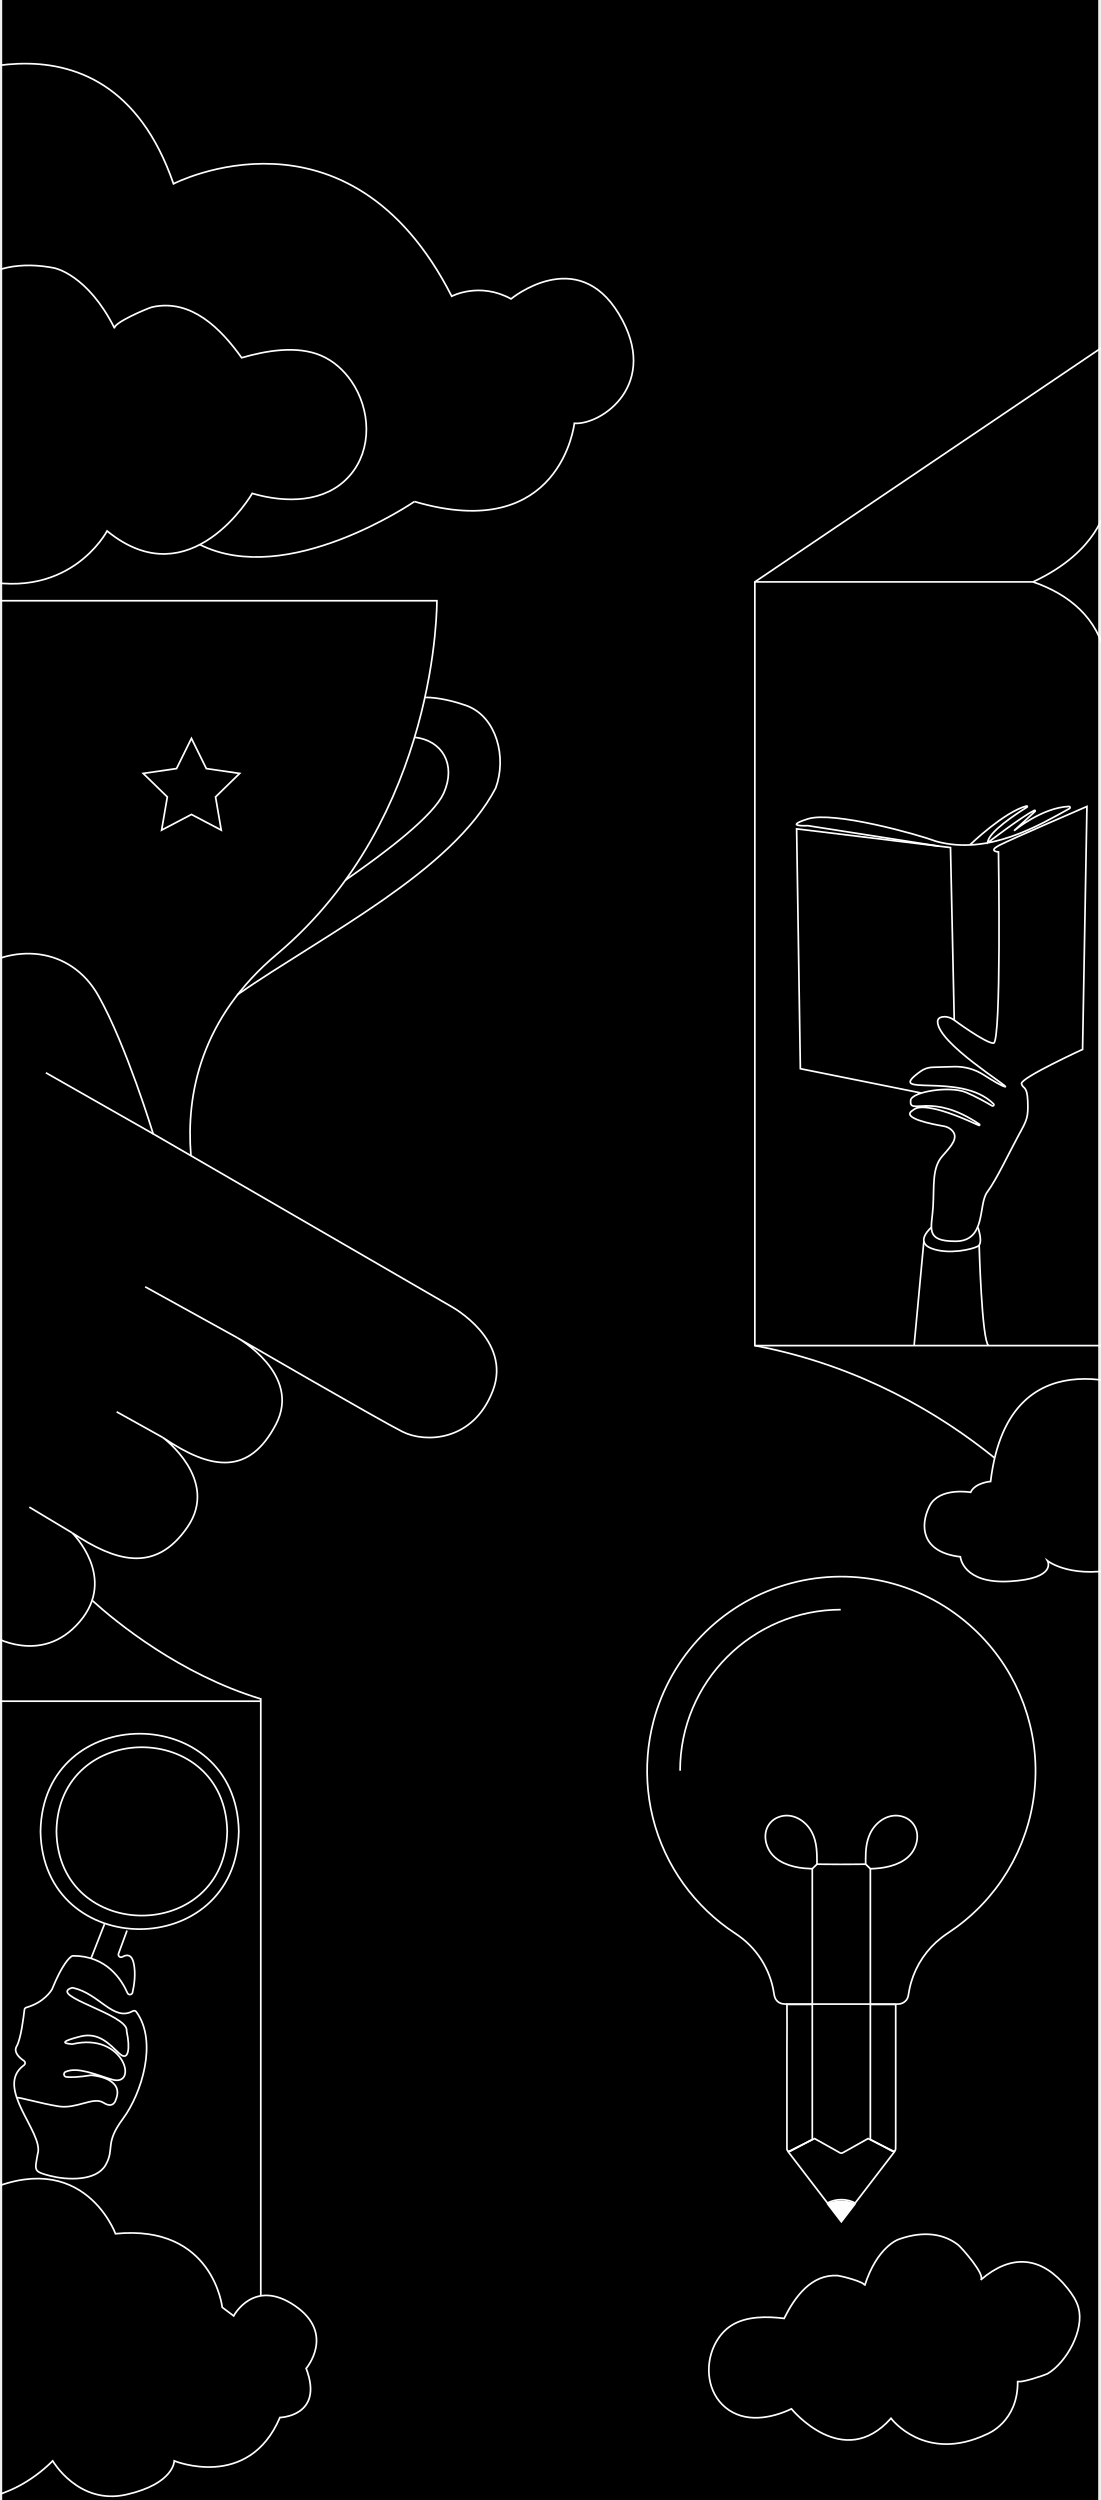
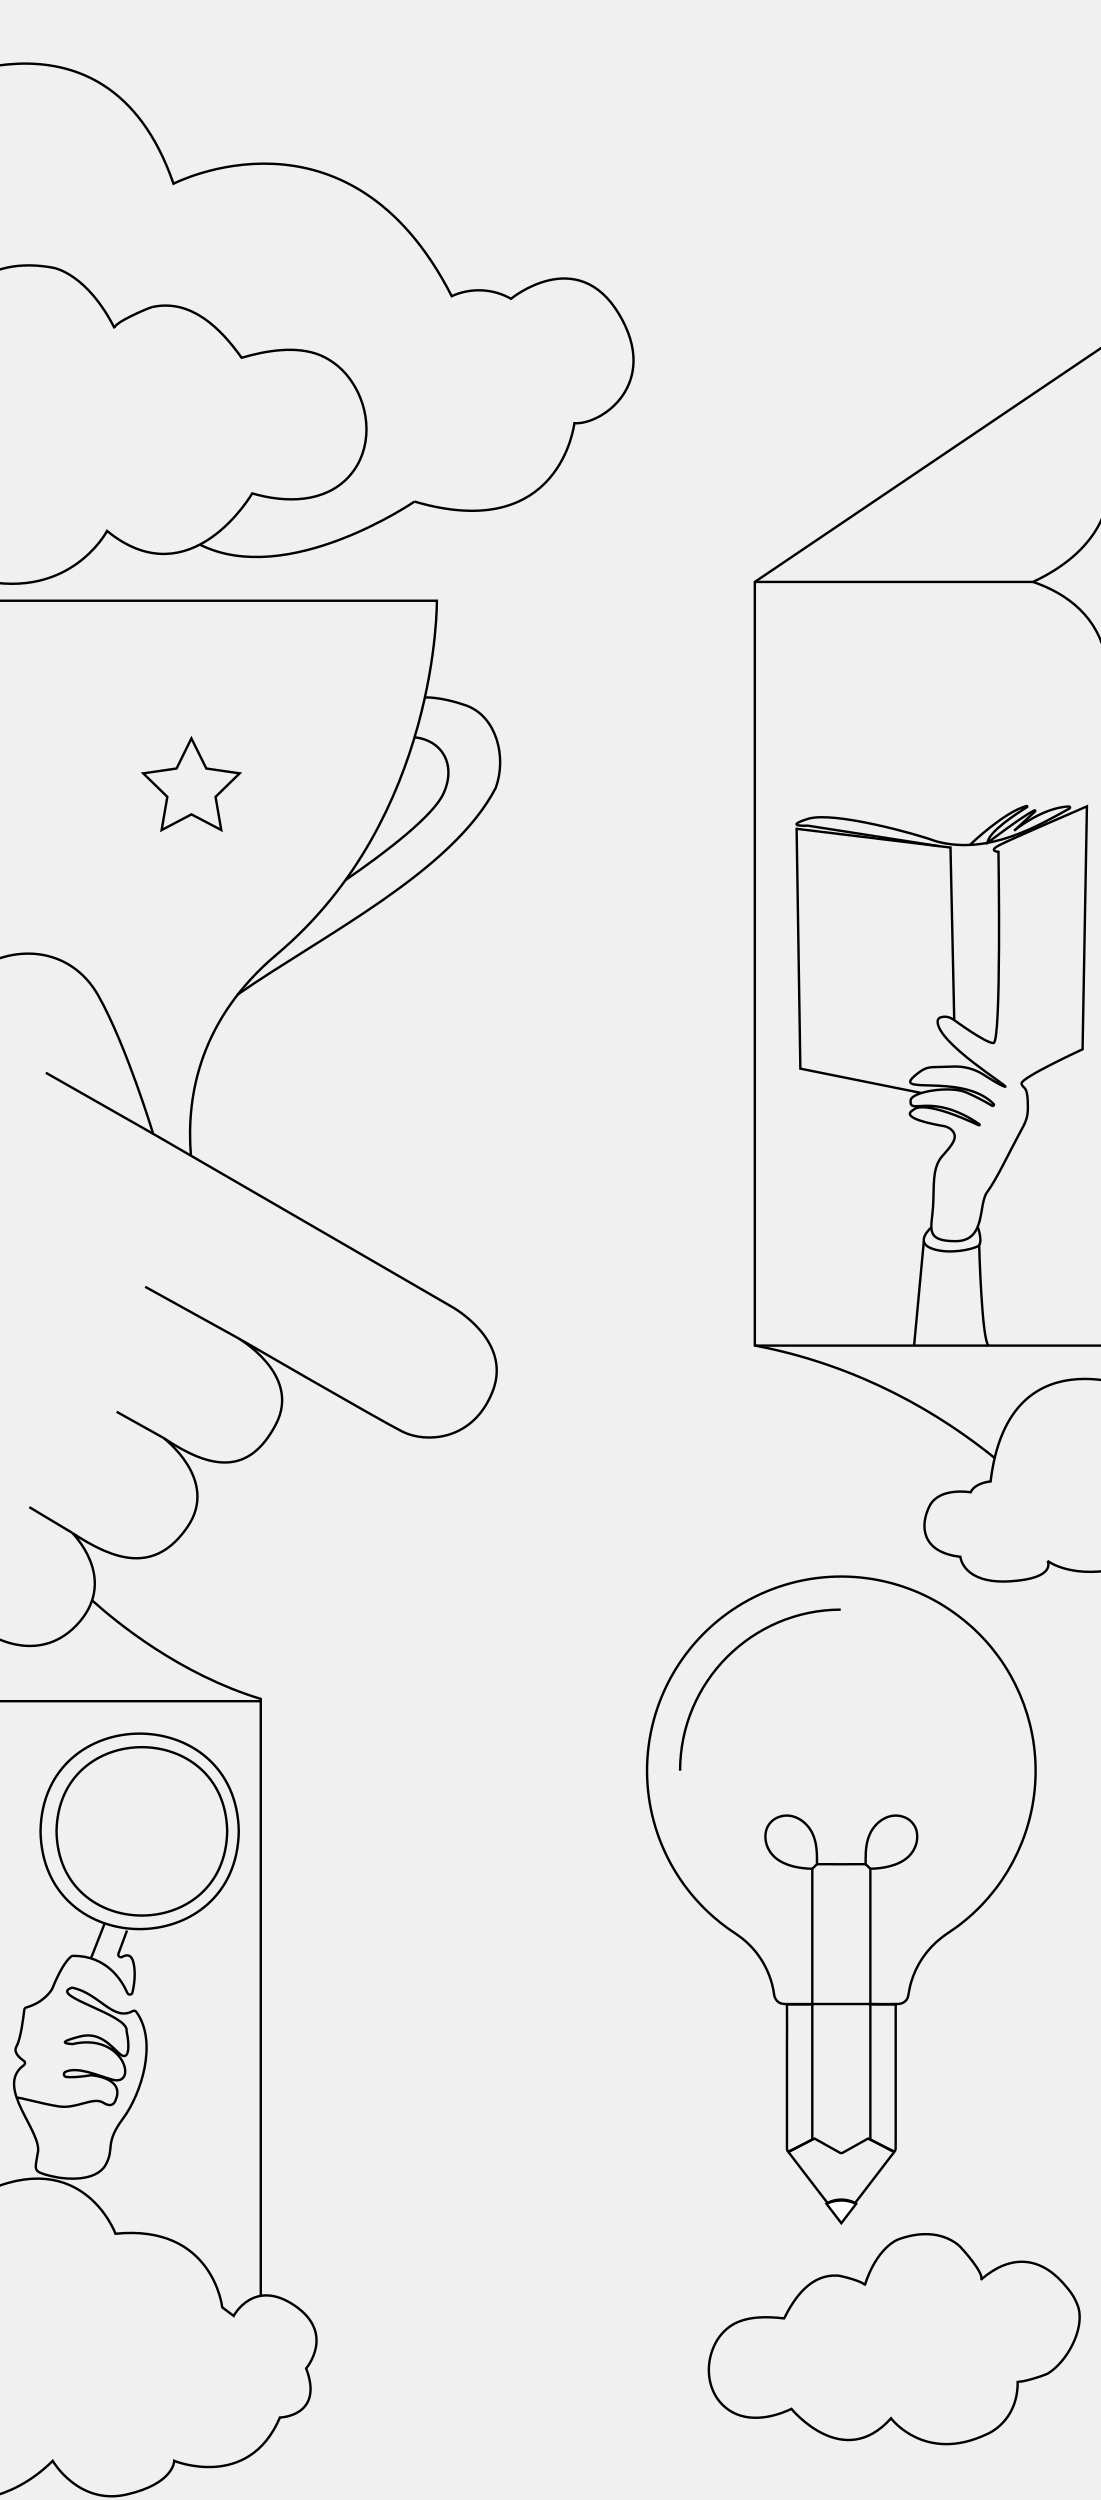
- <svg xmlns="http://www.w3.org/2000/svg" width="548px" height="1245px" viewBox="0 0 548 1250" version="1.1">
-   <g id="surface1">
-     <rect x="0" y="0" width="548" height="1250" style="fill:rgb(0%,0%,0%);fill-opacity:1;stroke:none;" />
-     <path style="fill:none;stroke-width:3;stroke-linecap:butt;stroke-linejoin:miter;stroke:rgb(100%,100%,100%);stroke-opacity:1;stroke-miterlimit:10;" d="M 1738.672 2554.43 C 1645.401 2478.97 1504.174 2392.575 1318.495 2357.494 L 1318.495 1019.5 L 2030.502 538.494 L 2113.495 2634.502 L 2020.306 2654.526 " transform="matrix(0.285417,0,0,0.285388,0,0)" />
-     <path style="fill:none;stroke-width:3;stroke-linecap:butt;stroke-linejoin:miter;stroke:rgb(100%,100%,100%);stroke-opacity:1;stroke-miterlimit:10;" d="M 158.253 2804.528 C 199.995 2842.264 311.236 2933.491 452.997 2976.497 L 452.997 4022.359 " transform="matrix(0.285417,0,0,0.285388,0,0)" />
-     <path style="fill:none;stroke-width:3;stroke-linecap:butt;stroke-linejoin:miter;stroke:rgb(100%,100%,100%);stroke-opacity:1;stroke-miterlimit:10;" d="M 345.944 954.005 C 499.694 1031.435 722.203 878.696 722.203 878.696 " transform="matrix(0.285417,0,0,0.285388,0,0)" />
-     <path style="fill:none;stroke-width:3;stroke-linecap:butt;stroke-linejoin:miter;stroke:rgb(100%,100%,100%);stroke-opacity:1;stroke-miterlimit:10;" d="M 722.203 878.696 C 978.654 954.279 1002.345 741.671 1002.345 741.671 C 1050.547 744.86 1153.85 672.494 1080.465 550.32 C 1007.067 428.159 891.419 523.629 891.419 523.629 C 835.894 493.202 787.486 519.057 787.486 519.057 C 606.446 163.661 300.109 322.026 300.109 322.026 C 179.603 -27.088 -155.324 163.278 -155.324 163.278 C -155.324 163.278 -429.745 97.989 -285.63 609.833 " transform="matrix(0.285417,0,0,0.285388,0,0)" />
-     <path style="fill:none;stroke-width:3;stroke-linecap:butt;stroke-linejoin:miter;stroke:rgb(100%,100%,100%);stroke-opacity:1;stroke-miterlimit:10;" d="M -229.995 2170.399 L -323.499 2159.504 L -24.498 1052.5 L 761.51 1052.5 C 761.51 1052.5 765.506 1432.506 481.505 1671.504 C 348.682 1783.276 321.72 1915.607 330.657 2024.833 " transform="matrix(0.285417,0,0,0.285388,0,0)" />
-     <path style="fill:none;stroke-width:3;stroke-linecap:butt;stroke-linejoin:miter;stroke:rgb(100%,100%,100%);stroke-opacity:1;stroke-miterlimit:10;" d="M -133.495 2010.502 C -133.495 2010.502 -133.495 1764.497 -58.495 1707.502 C 16.505 1650.494 119.494 1657.502 168.504 1744.499 C 217.5 1831.497 264.498 1986.494 264.498 1986.494 L 787.5 2289.494 C 787.5 2289.494 893.499 2347.502 859.503 2436.498 C 825.506 2525.494 741.501 2528.506 701.496 2508.494 C 661.505 2488.497 411.501 2343.505 411.501 2343.505 C 411.501 2343.505 525.506 2407.494 479.494 2495.505 C 433.495 2583.502 368.526 2577.685 281.51 2518.596 C 281.51 2518.596 381.501 2592.495 324.498 2675.496 C 267.495 2758.497 196.505 2734.502 122.505 2685.501 C 122.505 2685.501 202.5 2763.506 135.506 2841.498 C 68.499 2919.503 -18.504 2865.506 -18.504 2865.506 L -305.502 2295.503 Z M -133.495 2010.502 " transform="matrix(0.285417,0,0,0.285388,0,0)" />
-     <path style="fill:none;stroke-width:3;stroke-linecap:butt;stroke-linejoin:miter;stroke:rgb(100%,100%,100%);stroke-opacity:1;stroke-miterlimit:10;" d="M 76.505 1879.499 L 264.498 1986.494 " transform="matrix(0.285417,0,0,0.285388,0,0)" />
-     <path style="fill:none;stroke-width:3;stroke-linecap:butt;stroke-linejoin:miter;stroke:rgb(100%,100%,100%);stroke-opacity:1;stroke-miterlimit:10;" d="M 250.497 2254.495 L 411.501 2343.505 " transform="matrix(0.285417,0,0,0.285388,0,0)" />
-     <path style="fill:none;stroke-width:3;stroke-linecap:butt;stroke-linejoin:miter;stroke:rgb(100%,100%,100%);stroke-opacity:1;stroke-miterlimit:10;" d="M 200.502 2473.495 L 281.51 2518.596 " transform="matrix(0.285417,0,0,0.285388,0,0)" />
-     <path style="fill:none;stroke-width:3;stroke-linecap:butt;stroke-linejoin:miter;stroke:rgb(100%,100%,100%);stroke-opacity:1;stroke-miterlimit:10;" d="M 47.505 2640.497 L 122.505 2685.501 " transform="matrix(0.285417,0,0,0.285388,0,0)" />
-     <path style="fill:none;stroke-width:3;stroke-linecap:butt;stroke-linejoin:miter;stroke:rgb(100%,100%,100%);stroke-opacity:1;stroke-miterlimit:10;" d="M -75.424 4380 C -75.424 4380 8.499 4390.498 88.495 4311.494 C 88.495 4311.494 133.495 4389.499 217.5 4370.501 C 301.505 4351.503 301.423 4311.494 301.423 4311.494 C 301.423 4311.494 431.496 4364.506 486.501 4235.501 C 486.501 4235.501 564.498 4233.503 532.5 4149.502 C 532.5 4149.502 584.494 4088.497 512.505 4039.496 C 440.502 3990.495 405.506 4057.495 405.506 4057.495 L 385.497 4042.494 C 385.497 4042.494 369.498 3896.503 198.504 3913.503 C 198.504 3913.503 136.505 3744.503 -57.495 3853.497 C -251.496 3962.504 -75.424 4380 -75.424 4380 Z M -75.424 4380 " transform="matrix(0.285417,0,0,0.285388,0,0)" />
-     <path style="fill:none;stroke-width:3;stroke-linecap:butt;stroke-linejoin:miter;stroke:rgb(100%,100%,100%);stroke-opacity:1;stroke-miterlimit:10;" d="M -136.505 2980.494 L 452.997 2980.494 " transform="matrix(0.285417,0,0,0.285388,0,0)" />
-     <path style="fill:none;stroke-width:3;stroke-linecap:butt;stroke-linejoin:miter;stroke:rgb(100%,100%,100%);stroke-opacity:1;stroke-miterlimit:10;" d="M 2012.505 2442.493 C 2012.505 2442.493 1764.498 2321.496 1731.501 2595.506 C 1731.501 2595.506 1704.498 2597.504 1696.505 2614.504 C 1696.505 2614.504 1641.515 2604.813 1624.516 2638.663 C 1607.505 2672.498 1609.503 2719.501 1678.495 2727.494 C 1678.495 2727.494 1682.505 2775.497 1765.497 2770.501 C 1848.504 2765.505 1831.314 2734.708 1831.314 2734.708 C 1831.314 2734.708 1875.506 2769.501 1967.505 2745.494 C 2059.503 2721.499 2012.505 2442.493 2012.505 2442.493 Z M 2012.505 2442.493 " transform="matrix(0.285417,0,0,0.285388,0,0)" />
-     <path style="fill:none;stroke-width:3;stroke-linecap:butt;stroke-linejoin:miter;stroke:rgb(100%,100%,100%);stroke-opacity:1;stroke-miterlimit:10;" d="M 1318.495 2357.494 L 1946.702 2357.494 " transform="matrix(0.285417,0,0,0.285388,0,0)" />
-     <path style="fill:none;stroke-width:3;stroke-linecap:butt;stroke-linejoin:miter;stroke:rgb(100%,100%,100%);stroke-opacity:1;stroke-miterlimit:10;" d="M 1932.92 888.497 C 1932.92 888.497 1922.026 965.503 1805.762 1019.5 L 1318.495 1019.5 " transform="matrix(0.285417,0,0,0.285388,0,0)" />
-     <path style="fill:none;stroke-width:3;stroke-linecap:butt;stroke-linejoin:miter;stroke:rgb(100%,100%,100%);stroke-opacity:1;stroke-miterlimit:10;" d="M 1932.92 1151.57 C 1920.027 1083.311 1868.704 1040.811 1805.762 1019.5 " transform="matrix(0.285417,0,0,0.285388,0,0)" />
-     <path style="fill:none;stroke-width:3;stroke-linecap:butt;stroke-linejoin:miter;stroke:rgb(100%,100%,100%);stroke-opacity:1;stroke-miterlimit:10;" d="M 394.174 3208.637 C 390.807 3012.017 98.362 3012.058 95.036 3208.637 C 98.39 3405.245 390.849 3405.217 394.174 3208.637 Z M 394.174 3208.637 " transform="matrix(0.285417,0,0,0.285388,0,0)" />
-     <path style="fill:none;stroke-width:3;stroke-linecap:butt;stroke-linejoin:miter;stroke:rgb(100%,100%,100%);stroke-opacity:1;stroke-miterlimit:10;" d="M 414.457 3208.637 C 410.557 2980.371 71.004 2980.398 67.144 3208.637 C 71.045 3436.904 410.584 3436.863 414.457 3208.637 Z M 414.457 3208.637 " transform="matrix(0.285417,0,0,0.285388,0,0)" />
-     <path style="fill:none;stroke-width:3;stroke-linecap:butt;stroke-linejoin:miter;stroke:rgb(100%,100%,100%);stroke-opacity:1;stroke-miterlimit:10;" d="M 218.65 3382.291 L 203.8 3422.724 C 203.116 3424.558 203.65 3426.638 205.141 3427.925 C 206.633 3429.211 208.768 3429.417 210.493 3428.459 C 218.047 3424.147 226.793 3423.422 230.297 3439.327 C 234.32 3457.627 231.337 3477.775 228.326 3490.915 C 227.86 3492.886 226.191 3494.35 224.165 3494.528 C 222.14 3494.72 220.224 3493.584 219.416 3491.709 C 209.603 3469.152 183.161 3426.31 124.147 3426.638 C 123.216 3426.652 122.299 3426.926 121.533 3427.446 C 117.523 3430.156 105.055 3441.503 87.536 3484.701 C 87.454 3484.879 87.372 3485.057 87.276 3485.234 C 85.826 3487.808 73.371 3508.257 42.318 3517.099 C 40.47 3517.619 39.129 3519.207 38.923 3521.109 C 37.664 3532.621 32.86 3572.164 25.319 3585.098 C 19.229 3595.528 30.424 3605.356 38.061 3610.516 C 39.334 3611.378 40.087 3612.816 40.1 3614.349 C 40.114 3615.895 39.375 3617.332 38.13 3618.222 C -15.178 3657.081 73.878 3736.783 62.162 3773.712 C 62.108 3773.89 62.067 3774.068 62.026 3774.246 C 56.989 3803.127 54.567 3804.413 83.622 3811.996 C 112.774 3819.606 164.754 3822.139 181.218 3792.984 C 197.696 3763.83 178.686 3756.22 211.642 3711.858 C 243.887 3668.455 273.107 3576.9 234.895 3524.695 C 233.499 3522.807 230.926 3522.232 228.859 3523.368 C 194.74 3542.352 170.433 3493.036 124.147 3482.702 C 123.298 3482.511 122.409 3482.565 121.574 3482.853 C 79.968 3496.622 220.634 3529.39 218.075 3557.806 C 218.02 3558.257 218.034 3558.709 218.13 3559.161 C 224.275 3588.028 221.661 3612.87 205.306 3597.787 C 188.828 3582.566 169.845 3559.544 136.875 3567.88 C 104.316 3576.133 103.905 3579.938 122.217 3581.252 C 122.682 3581.28 123.148 3581.252 123.599 3581.143 C 214.229 3560.283 239.316 3656.848 192.632 3643.407 C 166.15 3635.687 131.989 3620.289 111.049 3629.788 C 109.092 3630.65 107.956 3632.717 108.285 3634.839 C 108.613 3636.947 110.324 3638.575 112.445 3638.808 C 119.918 3639.588 132.906 3639.41 155.324 3635.893 C 155.693 3635.838 156.077 3635.824 156.446 3635.852 C 162.468 3636.358 214.503 3641.874 198.969 3678.899 C 198.969 3678.899 195.178 3695.379 177.427 3683.977 C 159.676 3672.562 130.525 3695.379 98.841 3690.314 C 67.144 3685.236 29.124 3673.834 25.319 3675.094 " transform="matrix(0.285417,0,0,0.285388,0,0)" />
-     <path style="fill:none;stroke-width:3;stroke-linecap:butt;stroke-linejoin:miter;stroke:rgb(100%,100%,100%);stroke-opacity:1;stroke-miterlimit:10;" d="M 179.206 3371.04 L 155.652 3431.087 " transform="matrix(0.285417,0,0,0.285388,0,0)" />
-     <path style="fill:none;stroke-width:3;stroke-linecap:butt;stroke-linejoin:miter;stroke:rgb(100%,100%,100%);stroke-opacity:1;stroke-miterlimit:10;" d="M 1667.806 1787.245 L 1662.359 1783.974 C 1653.394 1780.141 1647.071 1781.168 1643.349 1782.687 C 1640.529 1783.878 1638.695 1786.629 1638.682 1789.695 C 1638.408 1827.706 1764.621 1904.027 1757.299 1904.027 C 1753.057 1904.027 1734.731 1892.954 1719.238 1883.085 C 1703.855 1873.271 1685.885 1868.303 1667.655 1868.809 L 1629.731 1869.877 C 1622.299 1870.096 1615.087 1872.518 1609.037 1876.857 C 1541.168 1925.53 1678.549 1875.817 1736.661 1934.085 C 1737.413 1934.838 1737.495 1936.042 1736.839 1936.877 C 1736.182 1937.726 1735.005 1937.958 1734.074 1937.411 C 1723.248 1930.95 1705.922 1921.205 1688.54 1913.855 C 1660.169 1901.851 1592.505 1912.76 1591.41 1928.035 C 1588.686 1955.478 1626.884 1911.938 1711.984 1969.754 C 1712.464 1970.083 1712.614 1970.726 1712.327 1971.219 C 1712.039 1971.725 1711.41 1971.931 1710.89 1971.671 C 1624.133 1931.128 1602.441 1939.875 1597.911 1943.351 C 1596.98 1944.118 1595.995 1944.816 1594.982 1945.459 C 1573.07 1958.859 1630.716 1969.891 1649.22 1972.998 C 1654.202 1973.779 1658.869 1975.969 1662.66 1979.308 C 1677.03 1992.229 1663.303 2007.053 1647.071 2025.353 C 1628.513 2046.281 1632.879 2077.557 1630.703 2114.664 C 1628.513 2151.771 1615.415 2174.697 1669.982 2174.697 C 1724.562 2174.697 1709.275 2110.298 1725.643 2088.466 C 1742.012 2066.648 1766.031 2015.348 1780.757 1988.575 C 1795.497 1961.802 1797.673 1957.504 1796.592 1929.13 C 1795.497 1900.756 1787.86 1908.393 1785.671 1898.566 C 1783.495 1888.738 1892.628 1838.546 1892.628 1838.546 L 1900.265 1412.892 C 1900.265 1412.892 1766.031 1470.736 1746.323 1481.152 C 1726.615 1491.554 1745.297 1492.567 1745.297 1492.567 C 1745.297 1492.567 1750.744 1827.623 1736.565 1827.623 C 1722.372 1827.623 1667.806 1787.245 1667.806 1787.245 L 1661.25 1484.929 L 1391.688 1452.189 L 1398.23 1872.368 L 1609.954 1914.936 " transform="matrix(0.285417,0,0,0.285388,0,0)" />
-     <path style="fill:none;stroke-width:3;stroke-linecap:butt;stroke-linejoin:miter;stroke:rgb(100%,100%,100%);stroke-opacity:1;stroke-miterlimit:10;" d="M 1695.602 1479.906 C 1695.602 1479.906 1754.904 1422.692 1794.553 1412.044 C 1795.087 1411.907 1795.648 1412.18 1795.853 1412.687 C 1796.072 1413.193 1795.88 1413.782 1795.415 1414.069 C 1778.225 1424.663 1726.834 1457.842 1726.3 1476.594 C 1726.3 1476.594 1785.109 1431.316 1808.212 1419.681 C 1808.704 1419.448 1809.307 1419.599 1809.621 1420.051 C 1809.936 1420.516 1809.868 1421.132 1809.457 1421.502 L 1772.587 1455.46 C 1772.587 1455.46 1821.309 1414.754 1868.869 1412.892 C 1869.745 1412.865 1870.525 1413.426 1870.757 1414.261 C 1871.004 1415.096 1870.648 1415.986 1869.895 1416.437 C 1817.518 1445.4 1728.038 1499.315 1636.163 1474.021 C 1604.507 1462.017 1456.081 1420.543 1411.328 1434.724 C 1366.588 1448.918 1411.328 1446.591 1411.328 1446.591 L 1640.899 1482.452 " transform="matrix(0.285417,0,0,0.285388,0,0)" />
-     <path style="fill:none;stroke-width:3;stroke-linecap:butt;stroke-linejoin:miter;stroke:rgb(100%,100%,100%);stroke-opacity:1;stroke-miterlimit:10;" d="M 1627.801 2150.361 C 1627.801 2150.361 1597.609 2175.669 1627.801 2187.18 C 1657.993 2198.705 1699.462 2188.891 1709.275 2183.416 C 1719.101 2177.955 1709.275 2150.361 1709.275 2150.361 " transform="matrix(0.285417,0,0,0.285388,0,0)" />
-     <path style="fill:none;stroke-width:3;stroke-linecap:butt;stroke-linejoin:miter;stroke:rgb(100%,100%,100%);stroke-opacity:1;stroke-miterlimit:10;" d="M 1597.473 2357.494 L 1614.58 2174.697 " transform="matrix(0.285417,0,0,0.285388,0,0)" />
-     <path style="fill:none;stroke-width:3;stroke-linecap:butt;stroke-linejoin:miter;stroke:rgb(100%,100%,100%);stroke-opacity:1;stroke-miterlimit:10;" d="M 1711.464 2181.24 C 1711.464 2181.24 1715.926 2348.227 1727.888 2357.494 " transform="matrix(0.285417,0,0,0.285388,0,0)" />
-     <path style="fill:none;stroke-width:3;stroke-linecap:butt;stroke-linejoin:miter;stroke:rgb(100%,100%,100%);stroke-opacity:1;stroke-miterlimit:10;" d="M 331.505 1293.66 L 357.605 1346.563 L 415.99 1355.049 L 373.741 1396.221 L 383.718 1454.365 L 331.505 1426.922 L 279.279 1454.365 L 289.256 1396.221 L 247.007 1355.049 L 305.392 1346.563 Z M 331.505 1293.66 " transform="matrix(0.285417,0,0,0.285388,0,0)" />
-     <path style="fill:none;stroke-width:3;stroke-linecap:butt;stroke-linejoin:miter;stroke:rgb(100%,100%,100%);stroke-opacity:1;stroke-miterlimit:10;" d="M 411.501 1742.994 C 565.771 1636.341 788.047 1526.923 864.498 1380.686 C 884.37 1327.181 866.346 1255.13 812.6 1235.968 C 795.109 1229.74 765.205 1221.596 740.516 1221.828 " transform="matrix(0.285417,0,0,0.285388,0,0)" />
-     <path style="fill:none;stroke-width:3;stroke-linecap:butt;stroke-linejoin:miter;stroke:rgb(100%,100%,100%);stroke-opacity:1;stroke-miterlimit:10;" d="M 722.067 1291.662 C 771.145 1296.932 795.766 1339.582 773.499 1389.5 C 756.077 1428.592 674.48 1491.376 601.355 1541.938 " transform="matrix(0.285417,0,0,0.285388,0,0)" />
-     <path style="fill:none;stroke-width:3;stroke-linecap:butt;stroke-linejoin:miter;stroke:rgb(100%,100%,100%);stroke-opacity:1;stroke-miterlimit:10;" d="M 1516.861 3746.789 L 1499.329 3756.617 L 1475.05 3770.236 C 1472.696 3771.55 1470.725 3773.124 1467.906 3771.892 C 1466.154 3771.029 1464.457 3770.085 1462.815 3769.045 L 1423.139 3746.789 L 1418.759 3748.965 C 1404.799 3755.918 1390.839 3762.858 1376.88 3769.811 L 1378.686 3772.166 L 1390.237 3787.263 L 1424.069 3831.419 L 1445.707 3859.67 C 1460.94 3851.799 1479.047 3851.799 1494.279 3859.67 L 1524.649 3820.017 L 1556.127 3778.927 C 1558.453 3775.889 1560.78 3772.85 1563.107 3769.811 L 1560.739 3768.634 Z M 1516.861 3746.789 " transform="matrix(0.285417,0,0,0.285388,0,0)" />
-     <path style=" stroke:none;fill-rule:nonzero;fill:rgb(100%,100%,100%);fill-opacity:1;" d="M 412.152 1101.914 L 419.562 1111.586 L 426.969 1101.914 C 422.285 1099.676 416.836 1099.676 412.152 1101.914 Z M 412.152 1101.914 " />
-     <path style="fill:none;stroke-width:3;stroke-linecap:butt;stroke-linejoin:miter;stroke:rgb(100%,100%,100%);stroke-opacity:1;stroke-miterlimit:10;" d="M 1416.008 3749.992 C 1417.048 3749.431 1418.089 3748.828 1419.129 3748.253 L 1419.129 3511.747 L 1376.223 3511.747 C 1375.73 3511.747 1375.251 3511.747 1374.758 3511.747 C 1375.141 3537.014 1374.717 3562.336 1374.717 3587.603 L 1374.717 3764.98 C 1374.717 3766.472 1375.511 3767.854 1376.784 3768.62 C 1378.07 3769.387 1379.658 3769.428 1380.972 3768.716 L 1389.06 3764.391 Z M 1416.008 3749.992 " transform="matrix(0.285417,0,0,0.285388,0,0)" />
-     <path style="fill:none;stroke-width:3;stroke-linecap:butt;stroke-linejoin:miter;stroke:rgb(100%,100%,100%);stroke-opacity:1;stroke-miterlimit:10;" d="M 1694.165 2846.685 C 1605.671 2769.05 1483.33 2742.701 1370.721 2777.002 C 1258.111 2811.303 1171.245 2901.394 1141.068 3015.178 C 1130.68 3054.735 1127.422 3095.825 1131.474 3136.518 C 1135.771 3179.702 1148.349 3221.654 1168.508 3260.089 C 1188.175 3297.51 1214.603 3330.963 1246.437 3358.776 C 1254.238 3365.592 1262.34 3372.039 1270.73 3378.13 C 1279.434 3384.412 1288.645 3389.956 1297.035 3396.676 C 1313.937 3410.254 1327.705 3427.323 1337.422 3446.69 C 1342.267 3456.313 1346.072 3466.414 1348.796 3476.844 C 1350.137 3482.004 1351.204 3487.247 1351.984 3492.516 C 1352.724 3497.594 1353.846 3502.097 1357.596 3505.834 C 1363.125 3511.336 1369.859 3511.172 1376.921 3511.172 L 1419.129 3511.172 L 1419.129 3274.105 C 1414.297 3273.927 1409.466 3273.653 1404.662 3273.174 C 1381.068 3270.806 1354.188 3262.347 1342.527 3239.776 C 1337.518 3230.072 1335.465 3218.52 1338.12 3207.802 C 1340.981 3196.62 1349.151 3187.559 1359.991 3183.576 C 1383.408 3174.569 1407.523 3189.297 1418.403 3210.088 C 1427.546 3227.581 1427.381 3246.908 1427.381 3266.029 C 1432.254 3266.111 1437.112 3266.139 1441.957 3266.193 C 1460.009 3266.426 1478.061 3266.44 1496.127 3266.221 C 1501.601 3266.152 1507.103 3266.125 1512.605 3266.043 L 1512.605 3256.53 C 1512.605 3241.323 1513.864 3226.39 1520.42 3212.429 C 1530.493 3191.008 1554.129 3175.103 1578.134 3182.919 C 1588.878 3186.258 1597.404 3194.498 1601.086 3205.133 C 1604.74 3215.892 1602.988 3227.896 1598.307 3238.038 C 1587.687 3260.978 1561.382 3270.026 1538.034 3272.873 C 1532.34 3273.557 1526.606 3273.913 1520.858 3274.105 L 1520.858 3511.172 L 1522.322 3511.172 C 1537.883 3511.172 1553.472 3511.378 1569.033 3511.172 C 1574.849 3511.254 1580.379 3508.626 1583.992 3504.082 C 1587.276 3499.839 1587.605 3494.802 1588.467 3489.71 C 1589.357 3484.427 1590.534 3479.198 1591.984 3474.038 C 1600.99 3442.475 1619.849 3414.621 1645.812 3394.541 C 1654.27 3387.971 1663.467 3382.414 1672.089 3376.049 C 1754.945 3314.921 1805.639 3219.533 1809.922 3116.657 C 1814.22 3013.782 1771.642 2914.507 1694.165 2846.685 Z M 1694.165 2846.685 " transform="matrix(0.285417,0,0,0.285388,0,0)" />
-     <path style="fill:none;stroke-width:3;stroke-linecap:butt;stroke-linejoin:miter;stroke:rgb(100%,100%,100%);stroke-opacity:1;stroke-miterlimit:10;" d="M 1187.559 3102.327 C 1187.546 2946.768 1313.403 2820.542 1468.946 2820.09 " transform="matrix(0.285417,0,0,0.285388,0,0)" />
-     <path style="fill:none;stroke-width:3;stroke-linecap:butt;stroke-linejoin:miter;stroke:rgb(100%,100%,100%);stroke-opacity:1;stroke-miterlimit:10;" d="M 1520.858 3511.747 L 1520.858 3748.308 C 1522.733 3749.307 1524.608 3750.32 1526.469 3751.319 L 1558.85 3768.634 C 1560.151 3769.332 1561.738 3769.305 1563.011 3768.552 C 1564.284 3767.785 1565.078 3766.417 1565.091 3764.939 C 1565.146 3760.517 1565.269 3756.083 1565.269 3751.689 L 1565.269 3511.788 C 1561.875 3511.788 1558.481 3511.747 1555.1 3511.747 Z M 1520.858 3511.747 " transform="matrix(0.285417,0,0,0.285388,0,0)" />
-     <path style="fill:none;stroke-width:3;stroke-linecap:butt;stroke-linejoin:miter;stroke:rgb(100%,100%,100%);stroke-opacity:1;stroke-miterlimit:10;" d="M 1419.129 3511.172 L 1520.858 3511.172 " transform="matrix(0.285417,0,0,0.285388,0,0)" />
-     <path style="fill:none;stroke-width:3;stroke-linecap:butt;stroke-linejoin:miter;stroke:rgb(100%,100%,100%);stroke-opacity:1;stroke-miterlimit:10;" d="M 1427.381 3266.029 L 1419.129 3274.091 " transform="matrix(0.285417,0,0,0.285388,0,0)" />
-     <path style="fill:none;stroke-width:3;stroke-linecap:butt;stroke-linejoin:miter;stroke:rgb(100%,100%,100%);stroke-opacity:1;stroke-miterlimit:10;" d="M 1512.605 3266.029 L 1520.858 3274.105 " transform="matrix(0.285417,0,0,0.285388,0,0)" />
-     <path style="fill:none;stroke-width:3;stroke-linecap:butt;stroke-linejoin:miter;stroke:rgb(100%,100%,100%);stroke-opacity:1;stroke-miterlimit:10;" d="M 419.713 626.751 C 462.071 614.404 516.049 604.905 558.435 622.891 C 580.059 632.075 598.248 648.391 611.578 667.745 C 645.37 716.76 649.202 787.113 608.732 833.391 C 566.113 882.132 495.52 881.324 438.052 864.475 C 438.052 864.475 330.342 1049.968 183.736 930.298 C 183.736 930.298 114.922 1061.945 -58.604 1011.082 C -58.604 1011.082 -145.374 993.124 -160.333 885.431 C -158.978 895.19 -236.099 881.338 -240.493 879.614 C -294.635 858.425 -355.429 780.845 -348.339 720.838 C -346.04 701.443 -337.678 683.28 -328.016 666.308 C -275.379 572.699 -197.559 551.812 -106.204 608.574 C -122.422 598.842 -69.539 515.937 -62.245 508.135 C -22.473 465.553 36.09 458.737 90.985 469.536 C 90.985 469.536 149.206 479.993 197.039 575.436 C 192.441 566.252 256.341 539.438 262.459 538.069 C 330.917 522.671 383.143 575.874 419.48 626.805 Z M 419.713 626.751 " transform="matrix(0.285417,0,0,0.285388,0,0)" />
-     <path style="fill:none;stroke-width:3;stroke-linecap:butt;stroke-linejoin:miter;stroke:rgb(100%,100%,100%);stroke-opacity:1;stroke-miterlimit:10;" d="M 1369.653 4061.848 C 1340.447 4058.18 1303.905 4057.618 1277.888 4073.934 C 1264.612 4082.256 1254.361 4094.917 1247.614 4109.07 C 1230.52 4144.904 1235.42 4191.646 1266.939 4217.858 C 1300.141 4245.466 1346.537 4237.499 1382.614 4220.349 C 1382.614 4220.349 1473.093 4331.163 1557.044 4236.897 C 1557.044 4236.897 1616.223 4316.339 1725.151 4264.56 C 1725.151 4264.56 1780.401 4243.604 1778.91 4171.101 C 1779.047 4177.658 1828.371 4160.425 1831.081 4158.824 C 1864.503 4139.168 1896.364 4081.667 1885.374 4042.891 C 1881.829 4030.353 1874.398 4019.28 1866.255 4009.124 C 1821.72 3953.018 1768.276 3947.461 1714.092 3994.478 C 1723.741 3986.347 1680.178 3937.319 1674.553 3932.953 C 1643.869 3909.109 1604.589 3910.779 1569.567 3923.686 C 1569.567 3923.686 1532.34 3936.689 1510.88 4004.593 C 1512.947 3998.064 1468.043 3987.141 1463.869 3986.881 C 1417.158 3983.952 1388.376 4024.495 1369.804 4061.861 Z M 1369.653 4061.848 " transform="matrix(0.285417,0,0,0.285388,0,0)" />
-   </g>
+ <svg xmlns="http://www.w3.org/2000/svg" id="Layer_1" data-name="Layer 1" viewBox="0 0 548 1245">
+   <defs>
+     <style>.cls-1{fill:none;stroke-miterlimit:2.84;}.cls-1,.cls-2{stroke:#000;stroke-width:1.2px;}.cls-2{fill:#fff;stroke-miterlimit:10;}</style>
+   </defs>
+   <path class="cls-1" d="M495.36,726.09c-26.52-21.45-66.66-46-119.45-56V289.79L578.32,153.06l23.59,595.79-26.49,5.69" />
+   <path class="cls-1" d="M46.08,797.18C58,807.9,89.57,833.83,129.87,846.06v297.28" />
+   <path class="cls-1" d="M99.44,271.17c43.71,22,107-21.4,107-21.4" />
+   <path class="cls-1" d="M206.4,249.77c72.9,21.48,79.64-39,79.64-39,13.7.9,43.07-19.67,22.21-54.39s-53.75-7.59-53.75-7.59a32.58,32.58,0,0,0-29.54-1.3c-51.47-101-138.55-56-138.55-56C52.15-7.7-43.06,46.41-43.06,46.41s-78-18.56-37,126.93" />
+   <path class="cls-1" d="M-64.29,616.93l-26.58-3.1,85-314.66H217.57s1.14,108-79.59,176c-37.76,31.77-45.43,69.38-42.89,100.43" />
+   <path class="cls-1" d="M-36.85,571.48s0-69.93,21.32-86.13S35.07,471.14,49,495.87s27.29,68.78,27.29,68.78L225,650.78s30.14,16.49,20.47,41.79S211.89,718.72,200.51,713s-82.43-46.9-82.43-46.9,32.4,18.19,19.32,43.21-31.54,23.36-56.28,6.56c0,0,28.43,21,12.22,44.6S57,777.27,35.92,763.34c0,0,22.74,22.18,3.7,44.35s-43.78,6.82-43.78,6.82l-81.59-162Z" />
+   <path class="cls-1" d="M22.84,534.24l53.45,30.41" />
+   <path class="cls-1" d="M72.31,640.83l45.77,25.3" />
+   <path class="cls-1" d="M58.09,703.08l23,12.82" />
+   <path class="cls-1" d="M14.6,750.55l21.32,12.79" />
+   <path class="cls-1" d="M-20.35,1245s23.86,3,46.6-19.47c0,0,12.8,22.17,36.68,16.77s23.85-16.77,23.85-16.77,37,15.07,52.62-21.6c0,0,22.17-.57,13.07-24.45,0,0,14.78-17.34-5.68-31.27s-30.42,5.12-30.42,5.12l-5.69-4.27s-4.54-41.49-53.15-36.66c0,0-17.63-48-72.78-17.06S-20.35,1245-20.35,1245Z" />
+   <path class="cls-1" d="M-37.71,847.19H129.87" />
+   <path class="cls-1" d="M573.2,694.27s-70.5-34.39-79.88,43.49c0,0-7.68.57-9.95,5.4,0,0-15.63-2.75-20.46,6.87s-4.27,23,15.34,25.25c0,0,1.14,13.65,24.73,12.22s18.71-10.17,18.71-10.17,12.57,9.89,38.72,3.07S573.2,694.27,573.2,694.27Z" />
+   <path class="cls-1" d="M375.91,670.11H554.5" />
+   <path class="cls-1" d="M550.58,252.55s-3.1,21.89-36.15,37.24H375.91" />
+   <path class="cls-1" d="M550.58,327.33c-3.67-19.4-18.26-31.48-36.15-37.54" />
+   <path class="cls-1" d="M113.15,912c-1-55.89-84.09-55.87-85,0C29.07,967.93,112.2,967.92,113.15,912Z" />
+   <path class="cls-1" d="M118.92,912c-1.11-64.88-97.64-64.87-98.74,0C21.29,976.93,117.81,976.92,118.92,912Z" />
+   <path class="cls-1" d="M63.25,961.4,59,972.9a1.33,1.33,0,0,0,1.9,1.63c2.15-1.23,4.64-1.43,5.63,3.09,1.15,5.2.3,10.93-.56,14.66a1.34,1.34,0,0,1-2.53.23c-2.79-6.42-10.31-18.59-27.08-18.5a1.33,1.33,0,0,0-.75.23c-1.14.77-4.68,4-9.66,16.27,0,0-.05.1-.07.16-.42.73-4,6.54-12.78,9.05a1.34,1.34,0,0,0-1,1.14c-.36,3.27-1.72,14.51-3.87,18.19-1.73,3,1.45,5.76,3.63,7.23a1.34,1.34,0,0,1,.58,1.09,1.36,1.36,0,0,1-.56,1.1c-15.16,11,10.16,33.7,6.83,44.19a.94.94,0,0,0,0,.16c-1.43,8.21-2.12,8.57,6.14,10.73s23.06,2.88,27.74-5.41-.72-10.45,8.65-23.06c9.17-12.33,17.47-38.36,6.61-53.2a1.34,1.34,0,0,0-1.71-.38c-9.7,5.4-16.61-8.62-29.77-11.55a1.3,1.3,0,0,0-.73,0c-11.83,3.91,28.16,13.23,27.43,21.3a1.28,1.28,0,0,0,0,.39c1.75,8.2,1,15.27-3.64,11s-10.08-10.87-19.45-8.5-9.38,3.42-4.17,3.8a1.29,1.29,0,0,0,.39,0c25.77-5.93,32.9,21.52,19.63,17.7-7.53-2.2-17.24-6.58-23.2-3.88a1.36,1.36,0,0,0-.78,1.44,1.35,1.35,0,0,0,1.18,1.13c2.13.22,5.82.17,12.19-.83a1.15,1.15,0,0,1,.32,0c1.71.14,16.5,1.71,12.09,12.23,0,0-1.08,4.69-6.13,1.45s-13.33,3.24-22.34,1.8-19.81-4.69-20.9-4.33" />
+   <path class="cls-1" d="M52,958.21l-6.7,17.06" />
+   <path class="cls-1" d="M475.21,508l-1.55-.93a6.86,6.86,0,0,0-5.4-.37,2.19,2.19,0,0,0-1.33,2c-.08,10.81,35.8,32.5,33.72,32.5-1.2,0-6.41-3.14-10.82-6a25.94,25.94,0,0,0-14.66-4.06l-10.78.31a10.64,10.64,0,0,0-5.88,2c-19.3,13.84,19.76-.3,36.28,16.27a.6.6,0,0,1-.74.94A112.66,112.66,0,0,0,481.11,544c-8.07-3.42-27.3-.31-27.62,4-.77,7.8,10.09-4.58,34.28,11.86a.31.31,0,0,1,.1.41.31.31,0,0,1-.41.13c-24.66-11.52-30.83-9-32.12-8.05a7,7,0,0,1-.83.6c-6.23,3.81,10.16,6.94,15.42,7.83a7.56,7.56,0,0,1,3.82,1.79c4.08,3.67.18,7.89-4.43,13.09-5.28,5.95-4,14.84-4.66,25.39s-4.34,17.06,11.17,17.06,11.17-18.31,15.82-24.51,11.49-20.78,15.67-28.39,4.81-8.84,4.5-16.9-2.48-5.9-3.1-8.69,30.4-17.06,30.4-17.06l2.17-121s-38.15,16.44-43.76,19.4-.29,3.25-.29,3.25,1.55,95.24-2.48,95.24S475.21,508,475.21,508l-1.86-85.93-76.63-9.31,1.86,119.43,60.19,12.1" />
+   <path class="cls-1" d="M483.11,420.66S500,404.4,511.24,401.37a.32.32,0,0,1,.37.18.31.31,0,0,1-.12.39c-4.89,3-19.5,12.45-19.65,17.78,0,0,16.72-12.87,23.29-16.18a.33.33,0,0,1,.4.1.32.32,0,0,1,0,.42L505,413.71s13.85-11.57,27.37-12.1a.54.54,0,0,1,.29,1c-14.89,8.23-40.33,23.55-66.44,16.37-9-3.42-51.2-15.21-63.92-11.17s0,3.37,0,3.37l65.26,10.19" />
+   <path class="cls-1" d="M463.84,611.23s-8.58,7.2,0,10.47,20.37.48,23.16-1.07,0-9.4,0-9.4" />
+   <path class="cls-1" d="M455.22,670.11l4.86-52" />
+   <path class="cls-1" d="M487.62,620s1.27,47.47,4.67,50.1" />
+   <path class="cls-1" d="M95.33,367.72l7.42,15,16.6,2.41-12,11.7,2.84,16.53-14.85-7.8-14.84,7.8,2.83-16.53-12-11.7,16.6-2.41Z" />
+   <path class="cls-1" d="M118.08,495.44c43.85-30.32,107-61.42,128.77-103,5.65-15.2.53-35.68-14.75-41.13-5-1.77-13.48-4.09-20.49-4" />
+   <path class="cls-1" d="M206.36,367.15c13.95,1.5,20.95,13.62,14.62,27.81-4.95,11.11-28.15,29-48.93,43.33" />
+   <path class="cls-1" d="M432.3,1065l-5,2.79-6.9,3.88c-.67.37-1.23.82-2,.47-.5-.25-1-.52-1.45-.81L405.66,1065l-1.25.62-11.9,5.93.51.66,3.29,4.3,9.61,12.55,6.15,8a15,15,0,0,1,13.81,0l8.64-11.27,8.94-11.68,2-2.59-.67-.34Z" />
+   <path class="cls-2" d="M411.6,1097.51l7.38,9.63,7.38-9.63A17.12,17.12,0,0,0,411.6,1097.51Z" />
+   <path class="cls-1" d="M403.63,1065.92l.89-.49V998.2H391.91c.1,7.18,0,14.38,0,21.56v50.42a1.22,1.22,0,0,0,.59,1,1.2,1.2,0,0,0,1.19,0L396,1070Z" />
+   <path class="cls-1" d="M482.71,809.16A96.68,96.68,0,1,0,355.43,954.72c2.21,1.94,4.52,3.77,6.9,5.5s5.1,3.36,7.48,5.27a42.8,42.8,0,0,1,11.48,14.22,43.67,43.67,0,0,1,3.24,8.57,42.42,42.42,0,0,1,.9,4.46,6.15,6.15,0,0,0,1.6,3.78c1.57,1.56,3.48,1.52,5.49,1.52h12V930.65c-1.37,0-2.75-.13-4.11-.26-6.71-.67-14.35-3.08-17.67-9.5a13.2,13.2,0,0,1-1.25-9.08,10,10,0,0,1,6.22-6.89c6.65-2.56,13.51,1.63,16.6,7.54,2.6,5,2.56,10.46,2.56,15.9l4.14,0q7.69.11,15.4,0l4.68,0v-2.7c0-4.33.36-8.57,2.22-12.54,2.87-6.09,9.59-10.61,16.41-8.39a10.08,10.08,0,0,1,6.53,6.32,12.84,12.84,0,0,1-.79,9.35c-3,6.52-10.5,9.09-17.14,9.9-1.62.2-3.25.3-4.88.35V998h.41c4.43,0,8.86.06,13.28,0a5.37,5.37,0,0,0,4.26-2c.93-1.2,1-2.63,1.27-4.08a42.84,42.84,0,0,1,1-4.46A43.69,43.69,0,0,1,469,964.89c2.4-1.87,5-3.45,7.47-5.26a96.63,96.63,0,0,0,6.28-150.47Z" />
+   <path class="cls-1" d="M338.69,881.83a80.22,80.22,0,0,1,80-80.23" />
+   <path class="cls-1" d="M433.44,998.2v67.24l1.59.86,9.21,4.92a1.2,1.2,0,0,0,1.77-1c0-1.26.05-2.52.05-3.77V998.21H433.44Z" />
+   <path class="cls-1" d="M404.52,998h28.92" />
+   <path class="cls-1" d="M406.87,928.36l-2.35,2.29" />
+   <path class="cls-1" d="M431.09,928.36l2.35,2.29" />
+   <path class="cls-1" d="M120.41,178.15c12-3.51,27.39-6.21,39.44-1.1A35.73,35.73,0,0,1,175,189.8c9.61,13.94,10.7,33.93-.81,47.09C162,250.74,142,250.51,125.62,245.72c0,0-30.62,52.73-72.29,18.71,0,0-19.56,37.42-68.89,23,0,0-24.67-5.11-28.92-35.72.38,2.77-21.54-1.16-22.79-1.65C-82.66,244-99.94,222-97.93,204.9c.66-5.52,3-10.68,5.78-15.5,15-26.61,37.08-32.55,63.05-16.42-4.61-2.76,10.43-26.33,12.5-28.54,11.31-12.11,28-14.05,43.56-11,0,0,16.55,3,30.15,30.11C55.8,161,74,153.33,75.71,152.94c19.46-4.37,34.3,10.75,44.63,25.23Z" />
+   <path class="cls-1" d="M390.45,1154.57c-8.3-1-18.69-1.21-26.08,3.43a23.79,23.79,0,0,0-8.61,10c-4.86,10.18-3.46,23.47,5.5,30.92,9.43,7.85,22.62,5.58,32.88.71,0,0,25.72,31.5,49.59,4.7,0,0,16.82,22.58,47.78,7.87,0,0,15.71-6,15.29-26.57,0,1.86,14.06-3,14.83-3.49,9.5-5.59,18.56-21.93,15.43-33a27.93,27.93,0,0,0-5.43-9.6c-12.66-15.95-27.86-17.53-43.26-4.16,2.74-2.31-9.64-16.25-11.24-17.49-8.72-6.78-19.89-6.31-29.84-2.64,0,0-10.59,3.7-16.69,23,.59-1.85-12.18-5-13.36-5-13.28-.84-21.46,10.69-26.74,21.31Z" />
</svg>
